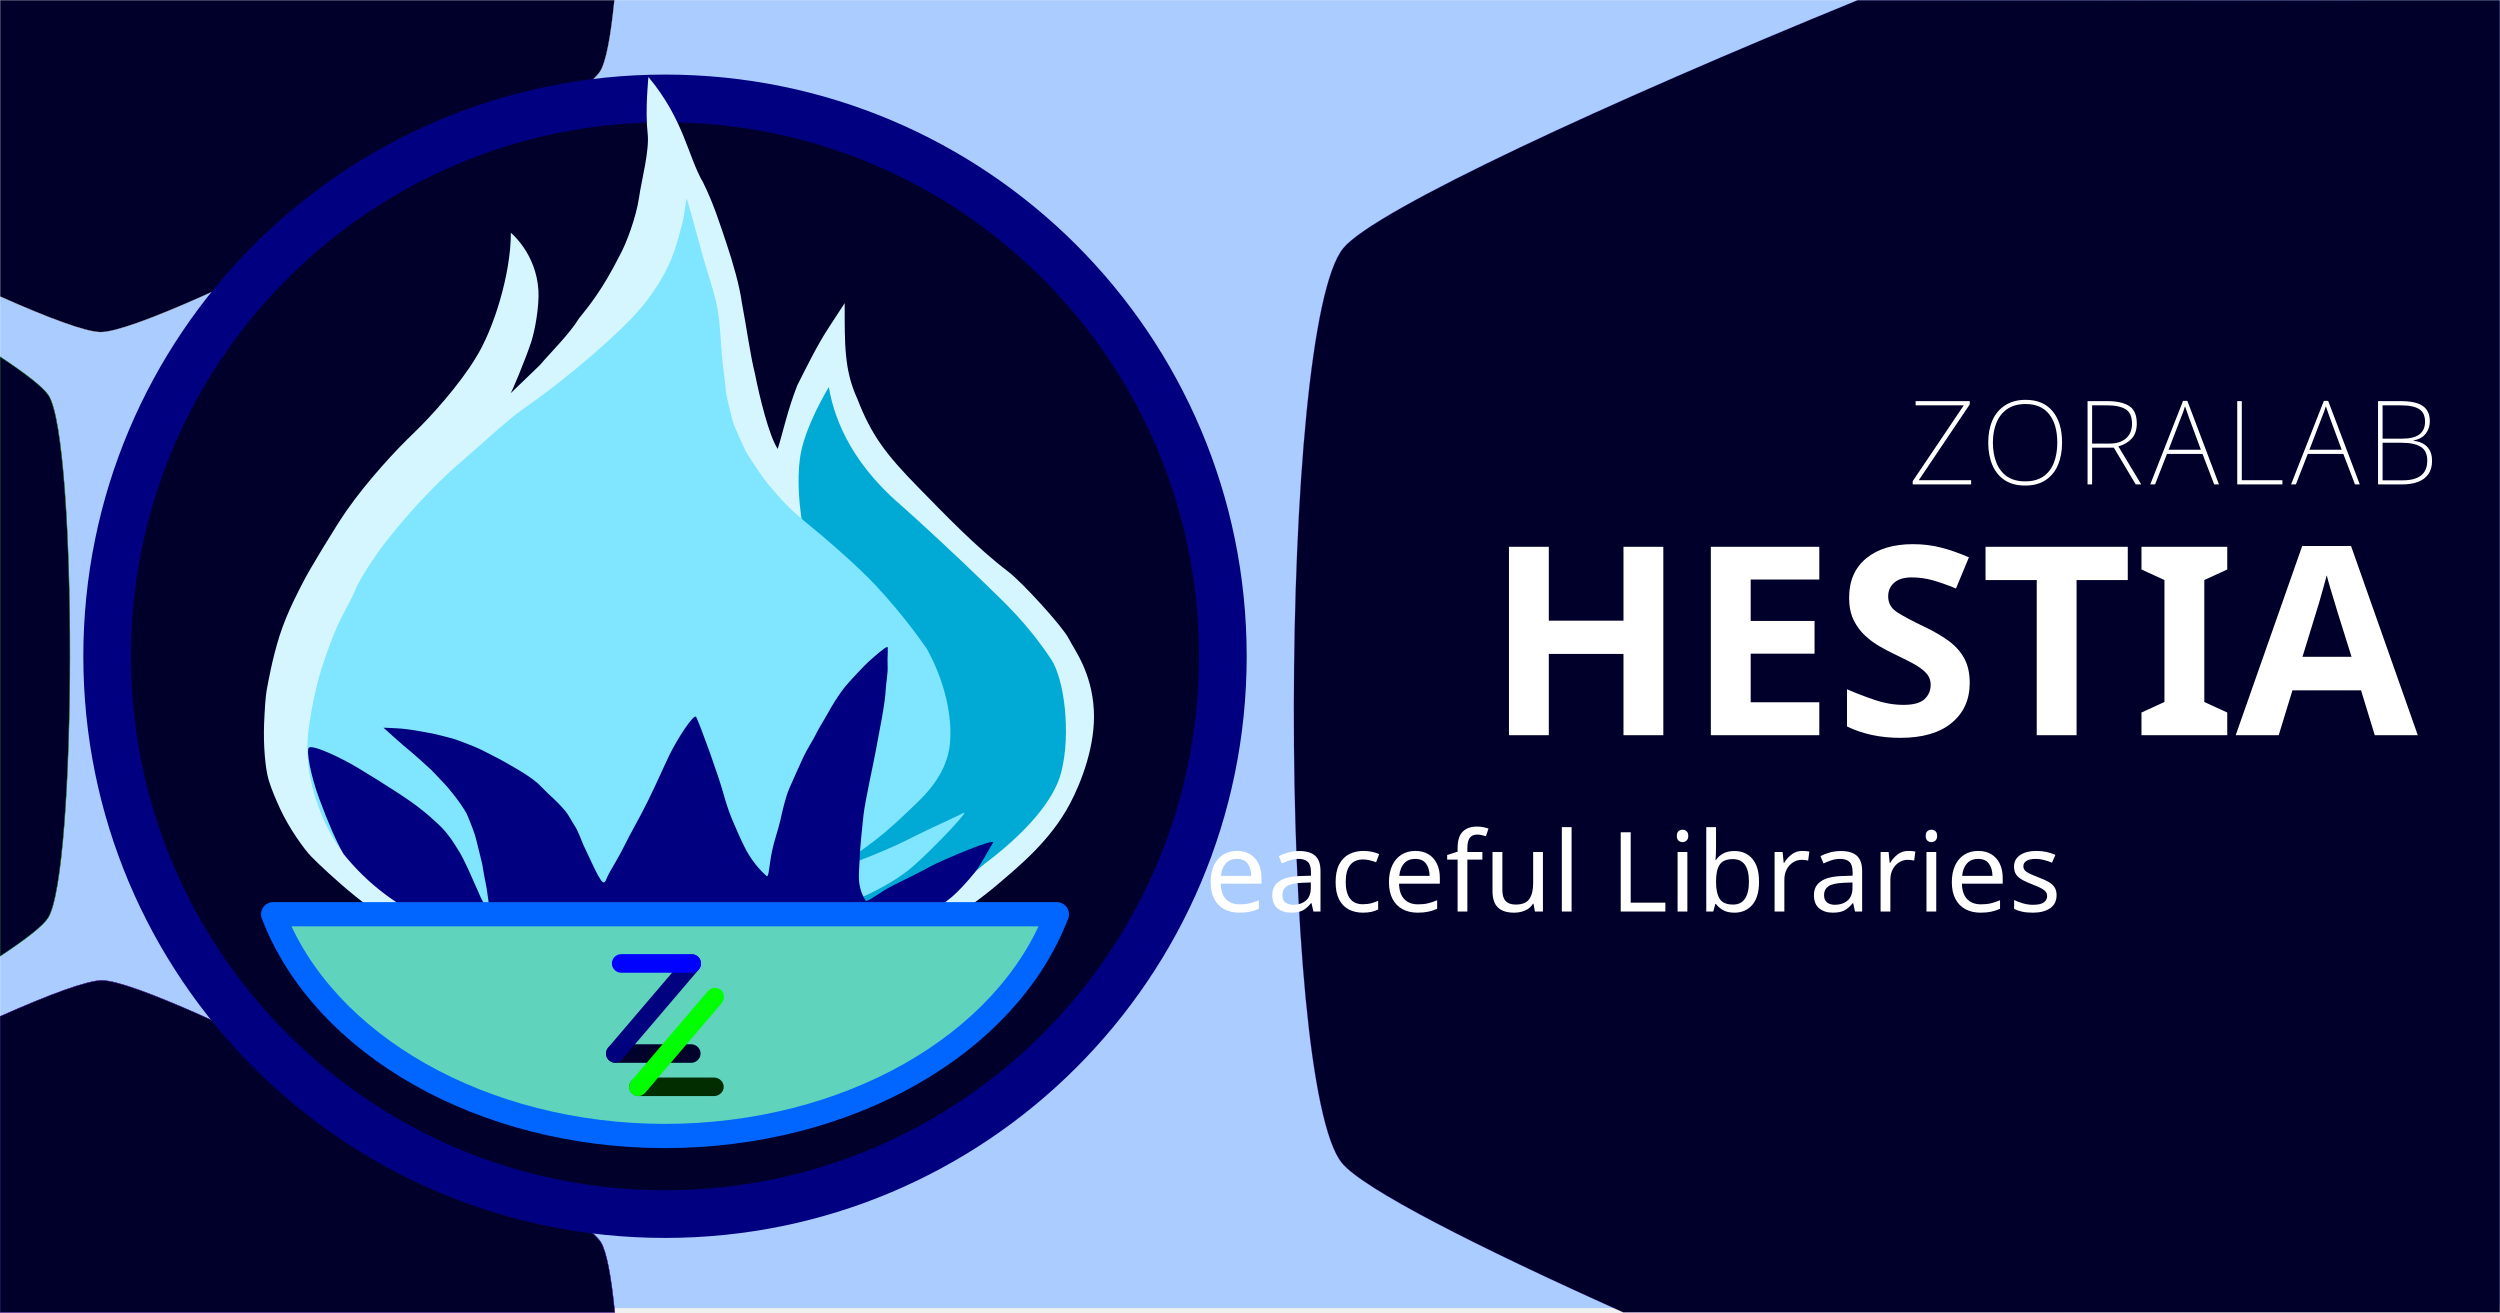
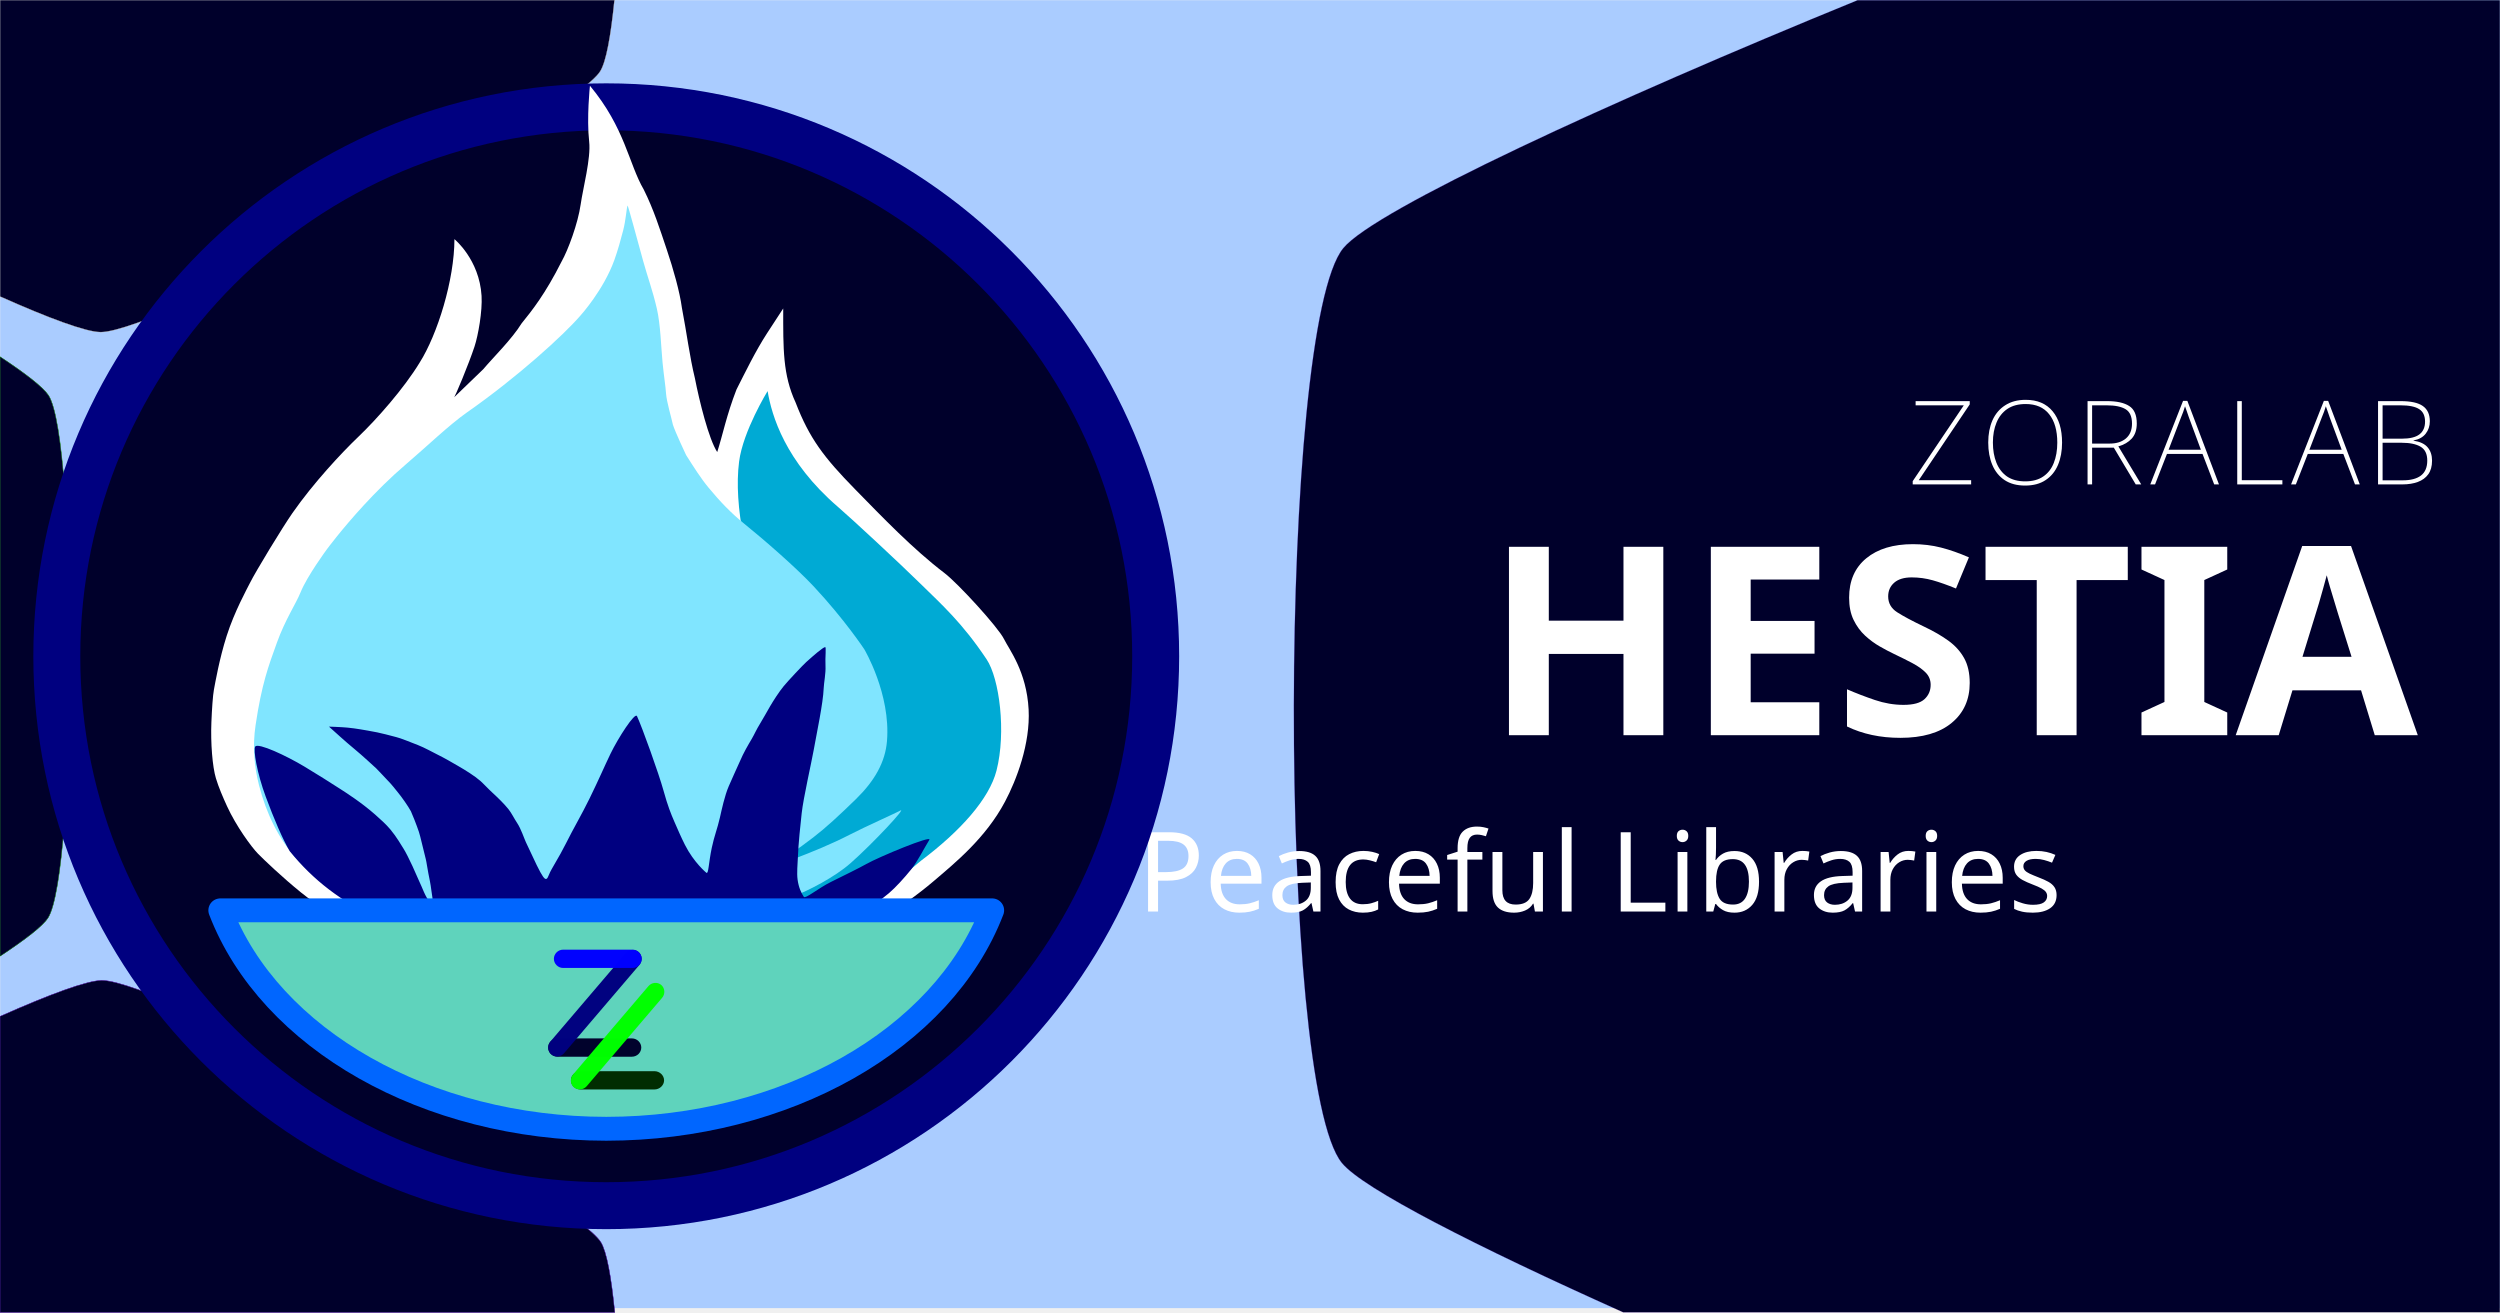
<svg xmlns="http://www.w3.org/2000/svg" width="1200" height="630" version="1.1" viewBox="0 0 1200 630">
  <defs>
    <linearGradient id="linearGradient95494" x1="-0" x2="317.5" y1="83.079" y2="83.079" gradientTransform="matrix(4.8683 0 0 3.7914 -345.65 .014167)" gradientUnits="userSpaceOnUse">
      <stop stop-color="#40a" offset="0" />
      <stop stop-color="#40a" stop-opacity="0" offset="1" />
    </linearGradient>
  </defs>
  <rect x=".1" y=".101" width="1199.8" height="627.8" fill="#acf" />
  <path d="m891.64 0.114c-119.17 48.691-231.71 100.61-246.84 119-31.259 38.004-31.812 401.06-0.669 439.11 10.137 12.386 64.396 40.034 134.98 71.664h420.78v-629.77z" fill="#00002b" stroke="url(#linearGradient95494)" stroke-linecap="round" stroke-linejoin="round" stroke-width=".227" />
  <g transform="translate(0 1)">
    <g transform="matrix(3.7795 0 0 3.7795 .00040339 -66.867)" fill="#fff">
      <g transform="matrix(.26458 0 0 .26458 -39.125 2.5694)" font-family="'Noto Sans'" font-size="160px" font-weight="100" style="line-height:1.25;shape-inside:url(#rect5106);white-space:pre" aria-label="Salut">
        <g transform="translate(0,102.36)">
          <g transform="translate(0 12.173)">
            <g transform="matrix(2.1686 0 0 2.1686 417.08 -123.28)">
              <text fill="#ffffff" font-family="'Noto Sans'" font-size="88.194px" font-weight="300" style="line-height:1.25;shape-inside:url(#rect875);white-space:pre" xml:space="preserve" />
              <text fill="#ffffff" font-family="'Noto Sans'" font-size="4.233px" font-weight="300" style="line-height:1.25;shape-inside:url(#rect881);white-space:pre" xml:space="preserve" />
              <g transform="translate(1.3703 -30.162)" fill="#fff">
                <g transform="matrix(.52276 0 0 .52276 255.25 114.65)" fill="#fff">
                  <g transform="translate(-10.315)" fill="#fff">
                    <g fill="#fff" shape-rendering="auto" stroke-width=".265" aria-label="ZORALAB">
                      <path d="m116.57 100.74h-24.744v-1.383l21.632-32.103h-20.398v-1.778h22.916v1.383l-21.583 32.103h22.176z" color="#000000" color-rendering="auto" dominant-baseline="auto" image-rendering="auto" solid-color="#000000" stop-color="#000000" style="font-feature-settings:normal;font-variant-alternates:normal;font-variant-caps:normal;font-variant-east-asian:normal;font-variant-ligatures:normal;font-variant-numeric:normal;font-variant-position:normal;font-variation-settings:normal;inline-size:0;isolation:auto;mix-blend-mode:normal;shape-margin:0;shape-padding:0;text-decoration-color:#000000;text-decoration-line:none;text-decoration-style:solid;text-indent:0;text-orientation:mixed;text-transform:none;white-space:normal" />
                      <path d="m155.07 83.054c0 3.556-0.576 6.7-1.729 9.433s-2.897 4.873-5.235 6.421c-2.305 1.548-5.202 2.321-8.692 2.321-3.457 0-6.355-0.774-8.692-2.321-2.305-1.548-4.033-3.688-5.186-6.421s-1.729-5.894-1.729-9.483c0-3.556 0.593-6.684 1.778-9.384 1.218-2.733 3.013-4.857 5.383-6.371 2.371-1.548 5.268-2.321 8.692-2.321 4.939 0 8.742 1.613 11.409 4.84 2.667 3.194 4 7.622 4 13.286zm-29.288-0.049c0 3.227 0.494 6.075 1.482 8.544 0.988 2.469 2.486 4.412 4.494 5.828 2.041 1.383 4.61 2.074 7.705 2.074 3.095 0 5.647-0.691 7.655-2.074 2.009-1.383 3.49-3.293 4.445-5.729 0.988-2.469 1.482-5.334 1.482-8.594 0-5.169-1.152-9.186-3.457-12.051-2.272-2.865-5.581-4.297-9.927-4.297-3.128 0-5.713 0.691-7.754 2.074s-3.572 3.309-4.593 5.779c-1.021 2.437-1.531 5.252-1.531 8.445z" color="#000000" color-rendering="auto" dominant-baseline="auto" image-rendering="auto" solid-color="#000000" stop-color="#000000" style="font-feature-settings:normal;font-variant-alternates:normal;font-variant-caps:normal;font-variant-east-asian:normal;font-variant-ligatures:normal;font-variant-numeric:normal;font-variant-position:normal;font-variation-settings:normal;inline-size:0;isolation:auto;mix-blend-mode:normal;shape-margin:0;shape-padding:0;text-decoration-color:#000000;text-decoration-line:none;text-decoration-style:solid;text-indent:0;text-orientation:mixed;text-transform:none;white-space:normal" />
                      <path d="m174.11 65.472c4.116 0 7.244 0.691 9.384 2.074 2.14 1.35 3.21 3.819 3.21 7.408 0 2.667-0.708 4.791-2.124 6.371-1.416 1.548-3.309 2.651-5.68 3.309l9.68 16.101h-2.321l-9.285-15.558h-9.186v15.558h-1.926v-35.264zm-0.247 1.778h-6.075v16.2h7.458c2.865 0 5.153-0.724 6.865-2.173 1.712-1.482 2.568-3.572 2.568-6.272 0-2.963-0.889-4.988-2.667-6.075-1.778-1.119-4.494-1.679-8.149-1.679z" color="#000000" color-rendering="auto" dominant-baseline="auto" image-rendering="auto" solid-color="#000000" stop-color="#000000" style="font-feature-settings:normal;font-variant-alternates:normal;font-variant-caps:normal;font-variant-east-asian:normal;font-variant-ligatures:normal;font-variant-numeric:normal;font-variant-position:normal;font-variation-settings:normal;inline-size:0;isolation:auto;mix-blend-mode:normal;shape-margin:0;shape-padding:0;text-decoration-color:#000000;text-decoration-line:none;text-decoration-style:solid;text-indent:0;text-orientation:mixed;text-transform:none;white-space:normal" />
                      <path d="m219.48 100.74-4.939-12.891h-15.064l-5.038 12.891h-2.025l13.878-35.362h1.827l13.384 35.362zm-10.767-28.547c-0.165-0.56-0.395-1.235-0.691-2.025-0.296-0.823-0.593-1.663-0.889-2.519-0.23 0.79-0.494 1.597-0.79 2.42-0.296 0.79-0.576 1.498-0.84 2.124l-5.334 13.878h13.681z" color="#000000" color-rendering="auto" dominant-baseline="auto" image-rendering="auto" solid-color="#000000" stop-color="#000000" style="font-feature-settings:normal;font-variant-alternates:normal;font-variant-caps:normal;font-variant-east-asian:normal;font-variant-ligatures:normal;font-variant-numeric:normal;font-variant-position:normal;font-variation-settings:normal;inline-size:0;isolation:auto;mix-blend-mode:normal;shape-margin:0;shape-padding:0;text-decoration-color:#000000;text-decoration-line:none;text-decoration-style:solid;text-indent:0;text-orientation:mixed;text-transform:none;white-space:normal" />
                      <path d="m229.24 100.74v-35.264h1.926v33.486h17.187v1.778z" color="#000000" color-rendering="auto" dominant-baseline="auto" image-rendering="auto" solid-color="#000000" stop-color="#000000" style="font-feature-settings:normal;font-variant-alternates:normal;font-variant-caps:normal;font-variant-east-asian:normal;font-variant-ligatures:normal;font-variant-numeric:normal;font-variant-position:normal;font-variation-settings:normal;inline-size:0;isolation:auto;mix-blend-mode:normal;shape-margin:0;shape-padding:0;text-decoration-color:#000000;text-decoration-line:none;text-decoration-style:solid;text-indent:0;text-orientation:mixed;text-transform:none;white-space:normal" />
                      <path d="m279.1 100.74-4.939-12.891h-15.064l-5.038 12.891h-2.025l13.878-35.362h1.827l13.384 35.362zm-10.767-28.547c-0.165-0.56-0.395-1.235-0.691-2.025-0.296-0.823-0.593-1.663-0.889-2.519-0.23 0.79-0.494 1.597-0.79 2.42-0.296 0.79-0.576 1.498-0.84 2.124l-5.334 13.878h13.681z" color="#000000" color-rendering="auto" dominant-baseline="auto" image-rendering="auto" solid-color="#000000" stop-color="#000000" style="font-feature-settings:normal;font-variant-alternates:normal;font-variant-caps:normal;font-variant-east-asian:normal;font-variant-ligatures:normal;font-variant-numeric:normal;font-variant-position:normal;font-variation-settings:normal;inline-size:0;isolation:auto;mix-blend-mode:normal;shape-margin:0;shape-padding:0;text-decoration-color:#000000;text-decoration-line:none;text-decoration-style:solid;text-indent:0;text-orientation:mixed;text-transform:none;white-space:normal" />
                      <path d="m298.39 65.472c4.346 0 7.491 0.691 9.433 2.074 1.976 1.383 2.963 3.539 2.963 6.47 0 2.009-0.593 3.77-1.778 5.285-1.185 1.482-2.897 2.42-5.136 2.815v0.099c2.766 0.428 4.758 1.366 5.976 2.815 1.251 1.449 1.877 3.342 1.877 5.68 0 2.371-0.543 4.297-1.63 5.779-1.054 1.449-2.519 2.519-4.396 3.21-1.877 0.691-4.033 1.037-6.47 1.037h-10.372v-35.264zm0.543 15.903c3.391 0 5.877-0.609 7.458-1.827 1.58-1.218 2.371-3.013 2.371-5.383 0-2.469-0.823-4.231-2.469-5.285-1.646-1.087-4.297-1.63-7.952-1.63h-7.556v14.125zm-8.149 1.729v15.903h8.594c3.325 0 5.877-0.675 7.655-2.025 1.778-1.383 2.667-3.49 2.667-6.322 0-2.799-0.938-4.758-2.815-5.877-1.877-1.119-4.544-1.679-8.001-1.679z" color="#000000" color-rendering="auto" dominant-baseline="auto" image-rendering="auto" solid-color="#000000" stop-color="#000000" style="font-feature-settings:normal;font-variant-alternates:normal;font-variant-caps:normal;font-variant-east-asian:normal;font-variant-ligatures:normal;font-variant-numeric:normal;font-variant-position:normal;font-variation-settings:normal;inline-size:0;isolation:auto;mix-blend-mode:normal;shape-margin:0;shape-padding:0;text-decoration-color:#000000;text-decoration-line:none;text-decoration-style:solid;text-indent:0;text-orientation:mixed;text-transform:none;white-space:normal" />
                    </g>
                  </g>
                </g>
              </g>
            </g>
            <text x="860.784" y="294.531" font-family="'Noto Sans'" font-size="126.67px" font-weight="800" style="line-height:1.25" xml:space="preserve">
              <tspan x="860.784" y="294.531" font-size="126.67px">HESTIA</tspan>
            </text>
            <text x="1317.718" y="379.185" font-family="'Noto Sans'" font-size="53.333px" font-weight="300" style="line-height:1.25" xml:space="preserve">
              <tspan x="1317.718" y="379.185" font-size="53.333px" text-align="end" text-anchor="end">Peaceful Libraries</tspan>
            </text>
          </g>
        </g>
      </g>
    </g>
  </g>
  <text fill="#ffffff" font-family="'Noto Sans'" font-size="13.333px" font-weight="100" style="line-height:1.25;shape-inside:url(#rect74026);white-space:pre" xml:space="preserve" />
  <g font-family="FreeSerif">
    <text transform="translate(-1.8905 13.956)" x="110.172" font-size="31.75px" style="line-height:1.25;shape-inside:url(#rect1477);white-space:pre" xml:space="preserve" />
    <text font-size="10.583px" style="line-height:1.25;shape-inside:url(#rect1483);white-space:pre" xml:space="preserve" />
    <text font-size="10.583px" style="line-height:1.25;shape-inside:url(#rect1489);white-space:pre" xml:space="preserve" />
  </g>
  <text font-family="'Noto Sans'" font-size="13.333px" font-weight="100" style="line-height:1.25;shape-inside:url(#rect15891);white-space:pre" xml:space="preserve" />
  <text transform="matrix(.52333 0 0 .52333 -1.5097e-6 -4.071e-6)" font-family="FreeSerif" font-size="10.583px" style="line-height:1.25;shape-inside:url(#rect1483-3);white-space:pre" xml:space="preserve" />
  <text transform="matrix(.52333 0 0 .52333 -1.5097e-6 -4.071e-6)" font-family="FreeSerif" font-size="10.583px" style="line-height:1.25;shape-inside:url(#rect1489-5);white-space:pre" xml:space="preserve" />
  <g transform="matrix(1 0 0 1.0032 8.2129e-5 -.00055025)" stroke-linecap="round" stroke-linejoin="round">
    <g fill="#fff" stroke-width=".197">
      <path d="m0.1 0.1v141.76c23.202 10.33 41.251 17.036 48.279 17.043 27.658 0.027 225.82-103.09 239.67-124.72 2.872-4.484 5.151-16.995 6.85-34.086z" stroke="#b3b3b3" />
      <path d="m0.1 170.75v286.69c12.122-7.96 20.488-14.412 22.951-18.258 13.855-21.629 14.1-228.25 0.297-249.91-2.478-3.887-10.956-10.44-23.248-18.529z" stroke="#008000" />
      <path d="m48.971 469.09c-7.083-7e-3 -25.383 6.778-48.871 17.199v141.61h294.97c-1.654-16.846-3.886-29.173-6.721-33.621-13.803-21.656-211.72-125.16-239.38-125.19z" stroke="#40a" />
    </g>
    <g fill="#00002b" stroke-width=".103">
      <path d="m0.052 0.052v141.79c23.206 10.331 41.258 17.039 48.288 17.046 27.663 0.027 225.86-103.11 239.71-124.74 2.873-4.485 5.152-16.998 6.851-34.091z" stroke="#b3b3b3" />
      <path d="m0.052 170.73v286.74c12.124-7.961 20.491-14.414 22.955-18.261 13.857-21.632 14.103-228.29 0.297-249.94-2.478-3.888-10.958-10.442-23.252-18.532z" stroke="#008000" />
      <path d="m48.931 469.12c-7.084-8e-3 -25.387 6.779-48.88 17.202v141.63h295.02c-1.654-16.849-3.886-29.178-6.722-33.626-13.806-21.659-211.76-125.18-239.42-125.2z" stroke="#40a" />
    </g>
  </g>
-   <g transform="matrix(.46534 0 0 .46534 40 35.796)">
+   <g transform="matrix(.45833 0 0 .45833 16 40)">
    <g transform="matrix(4.5589 0 0 4.5589 -1544.9 -359.49)" />
    <circle cx="600" cy="600" r="575.41" fill="#00002b" stroke="#000080" stroke-linecap="round" stroke-linejoin="round" stroke-width="49.17" />
-     <path d="m582.91 2.51s-3.589 33.91-0.785 58.607c1.957 17.234-6.548 48.969-8.896 65.595-2.831 20.039-13.312 48.131-19.948 59.814-17.347 34.424-31.085 51.494-41.941 64.902-10.316 16.68-29.649 35.524-40.253 48.068l-30.742 29.634c0.674 1.053 15.935-35.898 21.709-53.502 3.851-11.742 8.338-36.994 7.373-53.056-2.289-38.118-28.42-59.408-28.42-59.408 0.021 42.475-17.754 99.85-36.468 129.37-16.215 26.749-44.711 59.046-63.945 77.42-17.98 17.176-47.302 48.638-69.27 80.129-10.311 14.781-38.509 61.115-44.577 73.362-2.864 5.78-16.099 29.662-24.24 55.143-7.684 24.052-12.005 49.134-13.381 56.415-1.124 5.944-2.09 20.316-2.647 34.075-0.891 22.014 1.097 46.576 4.704 58.629 2.8 9.357 7.345 19.897 11.651 29.315 9.509 20.801 25.506 42.728 32.506 49.857 6.234 6.349 25.602 24.833 45.033 40.546 16.993 13.742 44.132 31.181 58.246 39.212 15.967 9.085 42.849 20.988 57.231 26.579 10.499 5.073 40.487 12.615 40.487 12.615s352.63 5.03 362.34 0c65.641-34.01 112.16-62.986 143.7-89.867 23.103-19.69 55.022-45.584 75.261-83.728 11.928-22.48 26.595-60.53 24.706-96.468-2.087-39.724-20.304-62.68-25.871-73.916-6.068-12.247-47.945-58.071-62.279-68.995-33.227-25.321-64.694-58.238-93.455-87.587-32.919-33.592-47.967-53.509-62.343-90.799-13.58-29.406-13.077-56.234-13.056-98.71l-16.962 26.023c-11.905 18.264-23.2 41.57-31.976 58.865-10.447 26.904-14.404 47.516-20.181 65.507-8.918-13.649-18.774-53.724-23.356-77.239-5.594-22.882-8.498-47.181-13.636-73.819-2.243-16.814-8.976-40.573-15.752-60.714-7.624-22.663-13.701-41.966-24.178-63.097-15.823-27.057-19.472-64.38-56.384-108.78z" fill="#d5f6ff" />
+     <path d="m582.91 2.51s-3.589 33.91-0.785 58.607c1.957 17.234-6.548 48.969-8.896 65.595-2.831 20.039-13.312 48.131-19.948 59.814-17.347 34.424-31.085 51.494-41.941 64.902-10.316 16.68-29.649 35.524-40.253 48.068l-30.742 29.634c0.674 1.053 15.935-35.898 21.709-53.502 3.851-11.742 8.338-36.994 7.373-53.056-2.289-38.118-28.42-59.408-28.42-59.408 0.021 42.475-17.754 99.85-36.468 129.37-16.215 26.749-44.711 59.046-63.945 77.42-17.98 17.176-47.302 48.638-69.27 80.129-10.311 14.781-38.509 61.115-44.577 73.362-2.864 5.78-16.099 29.662-24.24 55.143-7.684 24.052-12.005 49.134-13.381 56.415-1.124 5.944-2.09 20.316-2.647 34.075-0.891 22.014 1.097 46.576 4.704 58.629 2.8 9.357 7.345 19.897 11.651 29.315 9.509 20.801 25.506 42.728 32.506 49.857 6.234 6.349 25.602 24.833 45.033 40.546 16.993 13.742 44.132 31.181 58.246 39.212 15.967 9.085 42.849 20.988 57.231 26.579 10.499 5.073 40.487 12.615 40.487 12.615s352.63 5.03 362.34 0c65.641-34.01 112.16-62.986 143.7-89.867 23.103-19.69 55.022-45.584 75.261-83.728 11.928-22.48 26.595-60.53 24.706-96.468-2.087-39.724-20.304-62.68-25.871-73.916-6.068-12.247-47.945-58.071-62.279-68.995-33.227-25.321-64.694-58.238-93.455-87.587-32.919-33.592-47.967-53.509-62.343-90.799-13.58-29.406-13.077-56.234-13.056-98.71l-16.962 26.023c-11.905 18.264-23.2 41.57-31.976 58.865-10.447 26.904-14.404 47.516-20.181 65.507-8.918-13.649-18.774-53.724-23.356-77.239-5.594-22.882-8.498-47.181-13.636-73.819-2.243-16.814-8.976-40.573-15.752-60.714-7.624-22.663-13.701-41.966-24.178-63.097-15.823-27.057-19.472-64.38-56.384-108.78z" fill="#fff" />
    <path d="m668.8 863.66s62.161 5.91 108.91 14.474c21.482 3.935 44.214 11.952 49.976 9.082 21.73-10.823 71.577-47.144 101.86-73.014 41.584-31.214 71.606-64.973 79.15-94.402 10.317-40.251 3.097-96.422-10.357-116.59-25.604-38.377-47.125-57.417-69.325-79.223-21.802-21.416-70.94-67.116-86.401-80.439-55.393-47.733-69.275-95.595-73.629-121.24 0 0-25.742 41.814-29.85 73.846-2.984 23.266-0.932 50.579 4.644 79.676 3.702 19.314 4.264 37.387 2.31 53.218-1.807 14.641-26.604 69.259-32.715 80.07-10.346 18.303-49.376 83.829-58.182 110.11-22.524 67.225-14.71 120.24 13.608 144.43z" fill="#00aad4" />
    <path d="m622.29 127.99c-1.101 3.195-1.782 15.313-4.566 26.045-2.5 9.635-5.543 20.768-9.205 30.953-11.315 31.472-35.281 57.92-35.281 57.92-17.967 20.937-66.957 65.298-119.01 101.66-18.755 13.104-43.31 36.781-63.908 54.314-16.316 13.888-31.425 29.051-44.15 42.863-23.376 25.373-38.709 46.191-38.709 46.191s-20.733 28.067-27.541 45.002c-4.946 12.303-15.959 28.209-24.922 53.082-8.766 24.325-15.812 42.95-22.219 86.006-3.297 22.156-1.569 43.008 3.545 62.984 7.571 29.576 20.514 56.267 39.922 77.898 23.126 25.775 52.983 42.977 76.725 57.166 29.055 17.364 55.426 24.131 55.426 24.131 16.247-4.427 42.163-12.634 65.229-17.678 15.127-3.308 35.056-6.381 58.381-7.993 24.056-1.776 51.683-4.162 79.835-4.278 31.861-0.71 65.062 0.657 80.231 2.104 14.316 1.259 30.591 3.148 34.665 3.334 14.216 1.024 41.324-7.794 69.561-18.414 15.4-5.792 42.88-19.862 59.631-34.631 23.765-20.952 59.972-59.902 51.797-54.934-3.162 1.922-36.799 16.907-52.684 25.125-37.078 19.182-87.738 35.832-87.738 35.832s15.597-6.96 49.535-32.957c12.894-9.877 27.207-23.063 44.76-40.197 19.618-19.15 30.621-38.719 32.418-60.68 4.043-49.407-23.758-96.137-23.758-96.137s-20.684-31.307-53.043-65.891c-18.381-19.645-51.712-48.633-72.416-65.363-14.395-11.632-25.48-23.371-37.527-37.852-8.428-10.131-16-22.308-23.671-34.333 0 0-11.074-23.382-13.753-31.607-1.489-7.054-6.663-24.339-7.211-32.655-0.548-8.306-2.203-17.62-3.692-32.858-1.49-15.243-2.053-39.562-5.994-56.416-4.532-19.38-9.561-32.604-14.205-49.33-5.946-21.415-16.092-59.482-16.461-58.412z" fill="#80e5ff" />
    <path d="m360.07 874.63c-38.26-18.467-66.29-39.411-91.601-70.548-7.502-12.718-16.266-33.263-24.997-56.779-9.206-24.794-13.468-49.804-11.006-52.803 3.242-3.948 32.328 9.566 51.437 21.048 14.208 8.537 25.439 15.696 37.437 23.394 6.133 3.934 22.205 14.19 36.505 26.768 5.84 5.137 11.727 10.469 16.068 15.684 6.922 8.316 11.095 16.055 13.789 20.129 1.809 2.734 6.379 11.669 9.362 18.278 3.629 8.04 5.698 12.695 7.564 17 2.055 3.761 6.125 16.372 11.207 21.227 4.875 4.657 0.82-11.729 0.335-17.635-0.084-1.022-1.187-6.799-2.436-12.866-1.117-5.425-1.946-12.134-2.671-14.832-0.627-2.333-2.883-11.498-4.301-17.507-1.034-4.38-2.12-8.677-3.001-11.355-2.122-6.455-7.413-19.771-8.326-21.46-2.925-5.413-9.562-14.874-13.842-20.041-3.242-3.914-6.024-7.727-10.166-11.914-3.408-3.445-10.201-11.033-12.214-12.878-3.082-2.826-15.031-13.906-22.541-20.069-10.775-8.843-21.276-18.678-27.075-23.769 0 0 13.14 0.439 19.267 1.022 9.333 0.888 18.7 2.722 21.478 3.163 13.434 2.133 26.441 6.031 29.856 6.822 4.361 1.01 14.958 5.374 22.488 8.269 6.728 2.586 16.595 8.059 20.293 9.874 7.778 3.817 15.741 8.529 21.752 11.987 7.904 4.547 17.399 10.48 23.262 15.585 3.407 2.966 8.237 8.297 13.074 12.736 5.797 5.321 11.868 11.277 16.407 16.854 3.297 4.051 6.128 10.048 9.096 14.449 4.092 6.068 7.454 16.366 9.285 20.306 18.983 40.857 20.525 43.538 24.249 33.819 2.282-5.955 10.232-17.541 17.448-32.063 7.773-15.643 16.719-30.712 24.839-47.302 9.993-20.418 15.883-34.278 21.975-46.912 8.029-16.65 25.738-44.143 27.848-39.571 5.418 11.742 22.813 60.078 27.766 78.01 4.464 16.162 7.677 24.017 11.396 32.606 3.284 7.583 7.063 16.274 10.996 24.088 9.435 18.743 22.554 29.381 22.554 29.381 2.272 1.341 2.164-9.762 5.563-26.084 2.576-12.369 5.915-20.136 8.581-31.945 1.832-8.114 4.988-22.84 9.191-32.593 4.099-9.513 8.422-18.763 11.484-25.653 4.21-9.885 8.744-17.422 12.678-24.085 2.668-4.519 4.903-9.856 8.675-15.887 3.257-5.207 6.978-12.208 10.566-18.291 3.468-5.881 9.204-14.926 14.329-21.143 4.372-5.303 19.945-21.899 23.447-25.041 8.624-7.737 16.976-14.982 19.737-15.698 1.47-0.381-0.073 10.538 0.439 19.727 0.419 7.522-1.665 17.785-1.872 23.13-0.633 16.303-7.319 47.032-10.516 65.128-2.208 12.501-10.787 50.018-12.545 66.001-1.314 11.949-3.456 31.62-4.023 46.753-0.24 6.402-1.209 15.771-0.281 22.718 1.095 8.193 3.848 14.143 6.556 18.158 1.578 2.339 15.215-9.124 28.23-15.576 14.597-7.237 29.715-14.599 37.258-18.88 12.569-7.133 69.396-30.842 65.902-25.218-5.208 8.382-12.462 22.812-18.839 30.721-7.389 9.165-16.325 18.977-23.337 24.984-4.636 3.769-22.509 18.149-35.471 26.536-11.434 7.398-29.9 19.624-33.588 19.624h-418.7c-18.563-6.114-29.772-8.982-48.325-19.58z" fill="#000080" />
    <path d="m195.81 866.11a421.12 316.37 0 0 0 404.19 228.77 421.12 316.37 0 0 0 404.19-228.77z" fill="#5fd3bc" stroke="#06f" stroke-linejoin="round" stroke-width="25" />
    <g transform="matrix(.65823 0 0 .65823 495.5 876)" shape-rendering="auto">
      <path d="m81.145 188.74c-8.045 0-14.815 6.649-14.815 14.551 0 7.902 6.77 14.553 14.815 14.553h118.54c8.045 0 14.815-6.651 14.815-14.553 0-7.902-6.77-14.551-14.815-14.551z" color="#000000" color-rendering="auto" dominant-baseline="auto" fill="#00002b" image-rendering="auto" opacity=".99" solid-color="#000000" stop-color="#000000" style="font-feature-settings:normal;font-variant-alternates:normal;font-variant-caps:normal;font-variant-east-asian:normal;font-variant-ligatures:normal;font-variant-numeric:normal;font-variant-position:normal;font-variation-settings:normal;inline-size:0;isolation:auto;mix-blend-mode:normal;shape-margin:0;shape-padding:0;text-decoration-color:#000000;text-decoration-line:none;text-decoration-style:solid;text-indent:0;text-orientation:mixed;text-transform:none;white-space:normal" />
      <path d="m117.98 240.87c-8.349 0-15.376 6.651-15.376 14.553 0 7.902 7.027 14.551 15.376 14.551h117.42c8.349 0 15.376-6.649 15.376-14.551 0-7.902-7.027-14.553-15.376-14.553z" color="#000000" color-rendering="auto" dominant-baseline="auto" fill="#002b00" image-rendering="auto" opacity=".99" solid-color="#000000" stop-color="#000000" style="font-feature-settings:normal;font-variant-alternates:normal;font-variant-caps:normal;font-variant-east-asian:normal;font-variant-ligatures:normal;font-variant-numeric:normal;font-variant-position:normal;font-variation-settings:normal;inline-size:0;isolation:auto;mix-blend-mode:normal;shape-margin:0;shape-padding:0;text-decoration-color:#000000;text-decoration-line:none;text-decoration-style:solid;text-indent:0;text-orientation:mixed;text-transform:none;white-space:normal" />
      <path d="m210.21 51.287c-6.085-5.2-15.343-4.068-20.327 1.773l-120.08 140.74c-4.983 5.84-4.649 15.167 1.437 20.367 6.085 5.2 15.344 4.07 20.327-1.77l120.08-140.74c4.983-5.84 4.648-15.17-1.437-20.37z" color="#000000" color-rendering="auto" dominant-baseline="auto" fill="#000080" image-rendering="auto" opacity=".99" solid-color="#000000" stop-color="#000000" style="font-feature-settings:normal;font-variant-alternates:normal;font-variant-caps:normal;font-variant-east-asian:normal;font-variant-ligatures:normal;font-variant-numeric:normal;font-variant-position:normal;font-variation-settings:normal;inline-size:0;isolation:auto;mix-blend-mode:normal;shape-margin:0;shape-padding:0;text-decoration-color:#000000;text-decoration-line:none;text-decoration-style:solid;text-indent:0;text-orientation:mixed;text-transform:none;white-space:normal" />
      <path d="m90.003 47.53c-7.902 0-14.553 6.651-14.553 14.553 0 7.902 6.651 14.551 14.553 14.551h110.64c7.902 0 14.551-6.649 14.551-14.551s-6.649-14.553-14.551-14.553z" color="#000000" color-rendering="auto" dominant-baseline="auto" fill="#00f" image-rendering="auto" opacity=".99" solid-color="#000000" stop-color="#000000" style="font-feature-settings:normal;font-variant-alternates:normal;font-variant-caps:normal;font-variant-east-asian:normal;font-variant-ligatures:normal;font-variant-numeric:normal;font-variant-position:normal;font-variation-settings:normal;inline-size:0;isolation:auto;mix-blend-mode:normal;shape-margin:0;shape-padding:0;text-decoration-color:#000000;text-decoration-line:none;text-decoration-style:solid;text-indent:0;text-orientation:mixed;text-transform:none;white-space:normal" />
      <path d="m246.28 103.71c-6.085-5.2-15.343-4.068-20.327 1.773l-120.08 140.74c-4.983 5.84-4.649 15.167 1.437 20.367 6.085 5.2 15.344 4.07 20.327-1.77l120.08-140.74c4.983-5.84 4.648-15.17-1.437-20.37z" color="#000000" color-rendering="auto" dominant-baseline="auto" fill="#0f0" image-rendering="auto" opacity=".99" solid-color="#000000" stop-color="#000000" style="font-feature-settings:normal;font-variant-alternates:normal;font-variant-caps:normal;font-variant-east-asian:normal;font-variant-ligatures:normal;font-variant-numeric:normal;font-variant-position:normal;font-variation-settings:normal;inline-size:0;isolation:auto;mix-blend-mode:normal;shape-margin:0;shape-padding:0;text-decoration-color:#000000;text-decoration-line:none;text-decoration-style:solid;text-indent:0;text-orientation:mixed;text-transform:none;white-space:normal" />
    </g>
-     <text font-family="FreeSerif" font-size="10.583px" style="line-height:1.25;shape-inside:url(#rect1483-9);white-space:pre" xml:space="preserve" />
-     <text font-family="FreeSerif" font-size="10.583px" style="line-height:1.25;shape-inside:url(#rect1489-563);white-space:pre" xml:space="preserve" />
+     <text font-family="FreeSerif" font-size="10.583px" style="line-height:1.25;shape-inside:url(#rect1483-5);white-space:pre" xml:space="preserve" />
+     <text font-family="FreeSerif" font-size="10.583px" style="line-height:1.25;shape-inside:url(#rect1489-6);white-space:pre" xml:space="preserve" />
  </g>
</svg>
